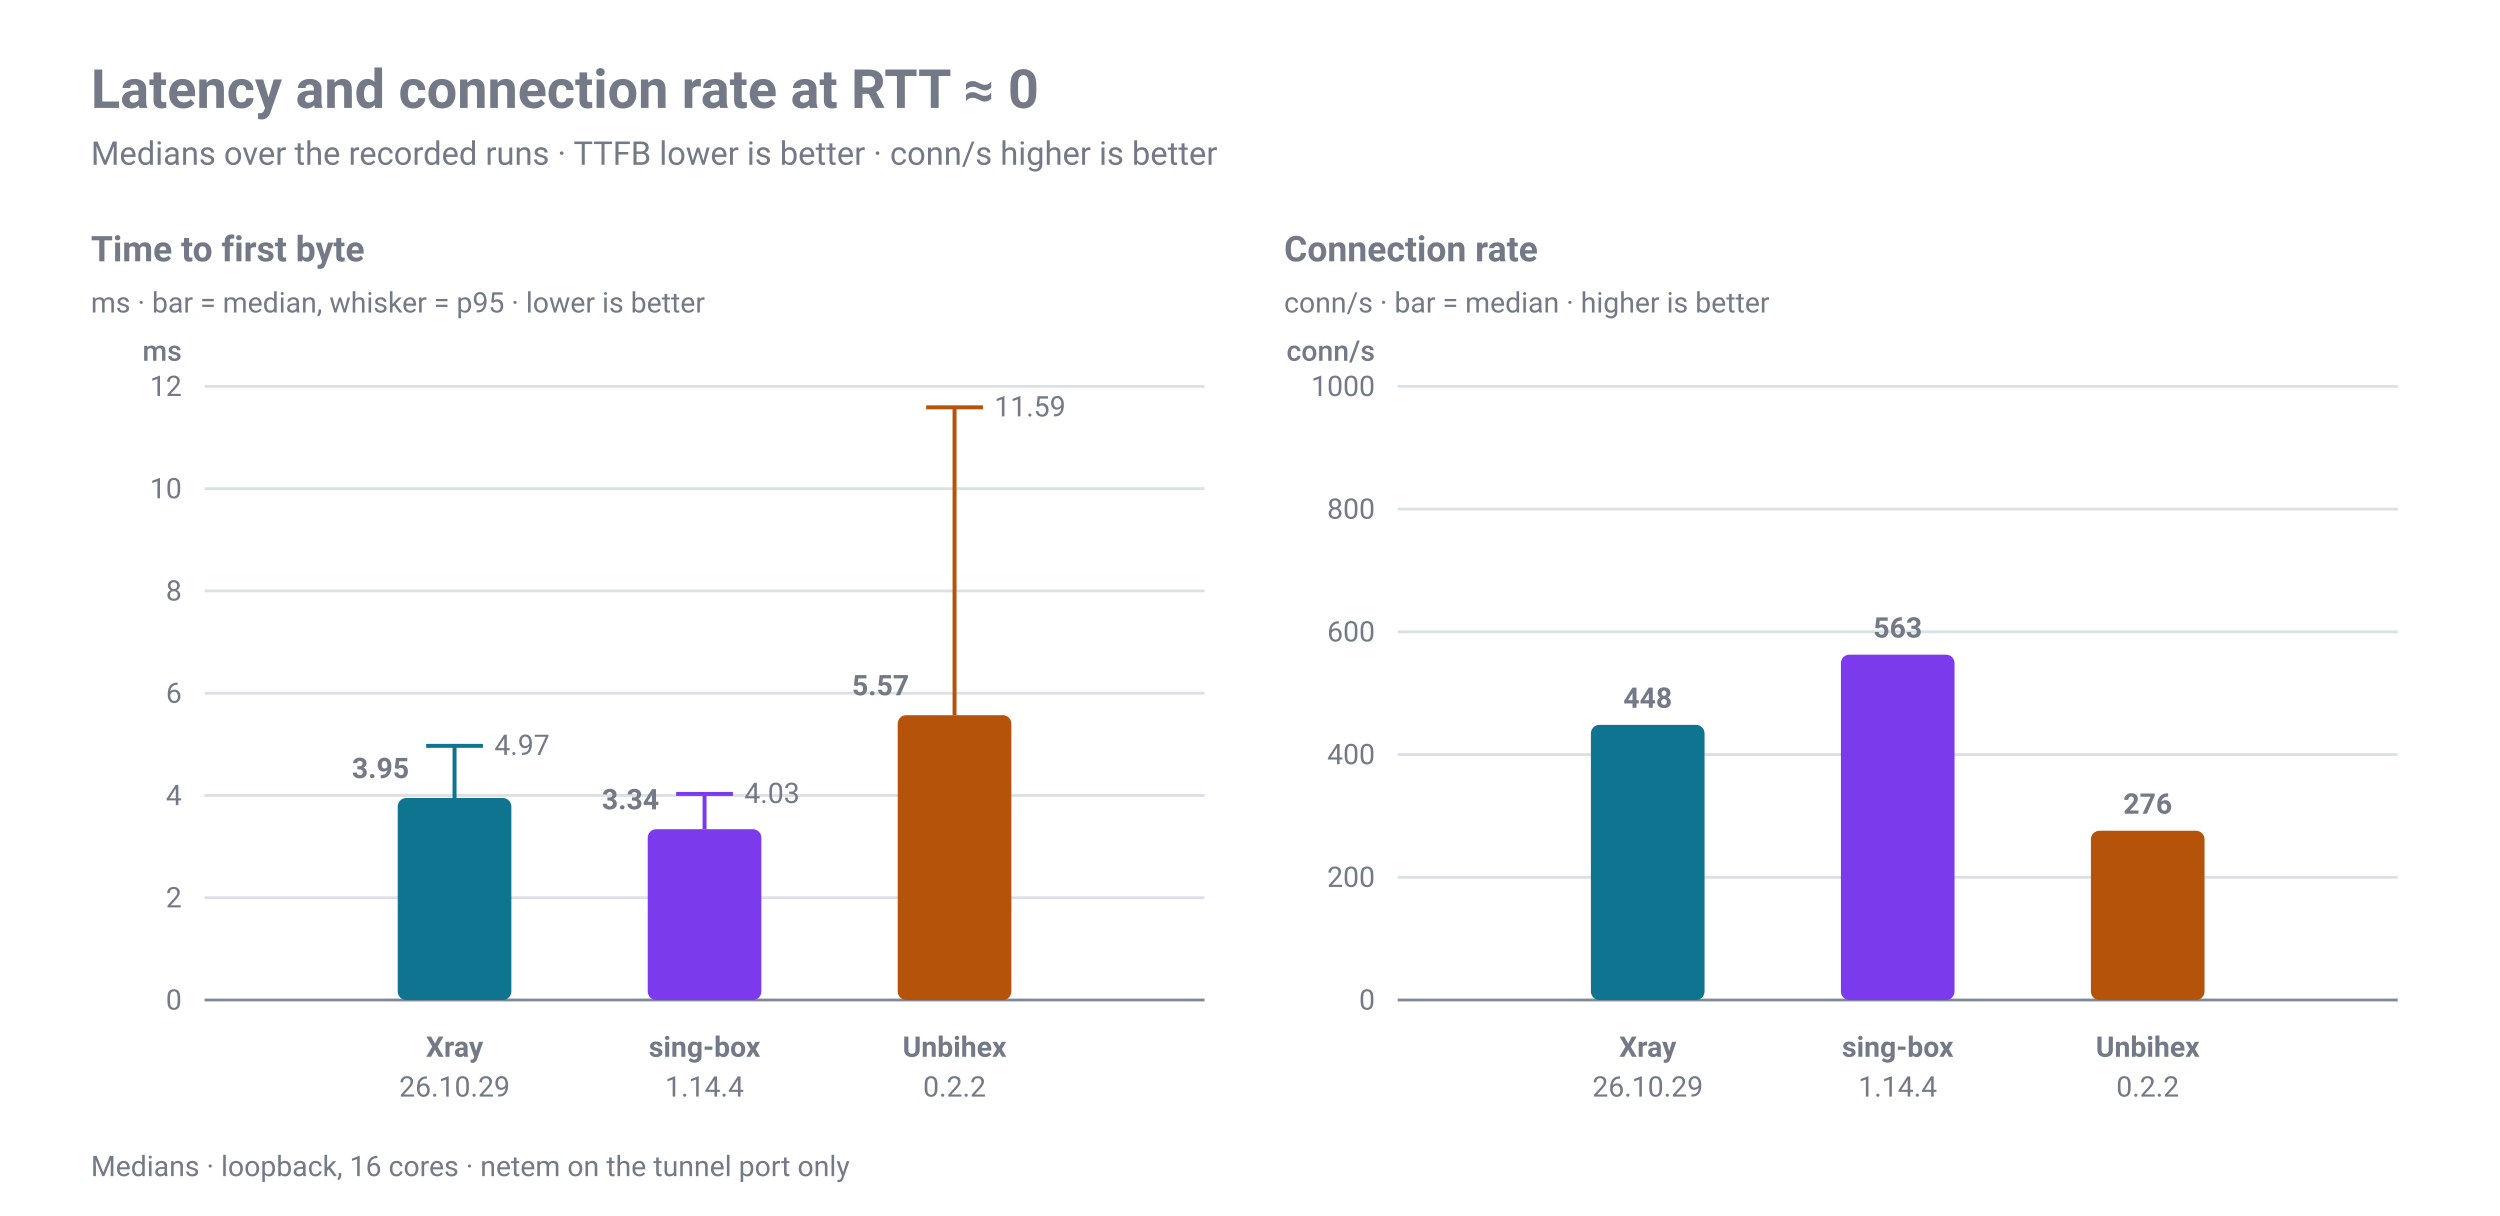
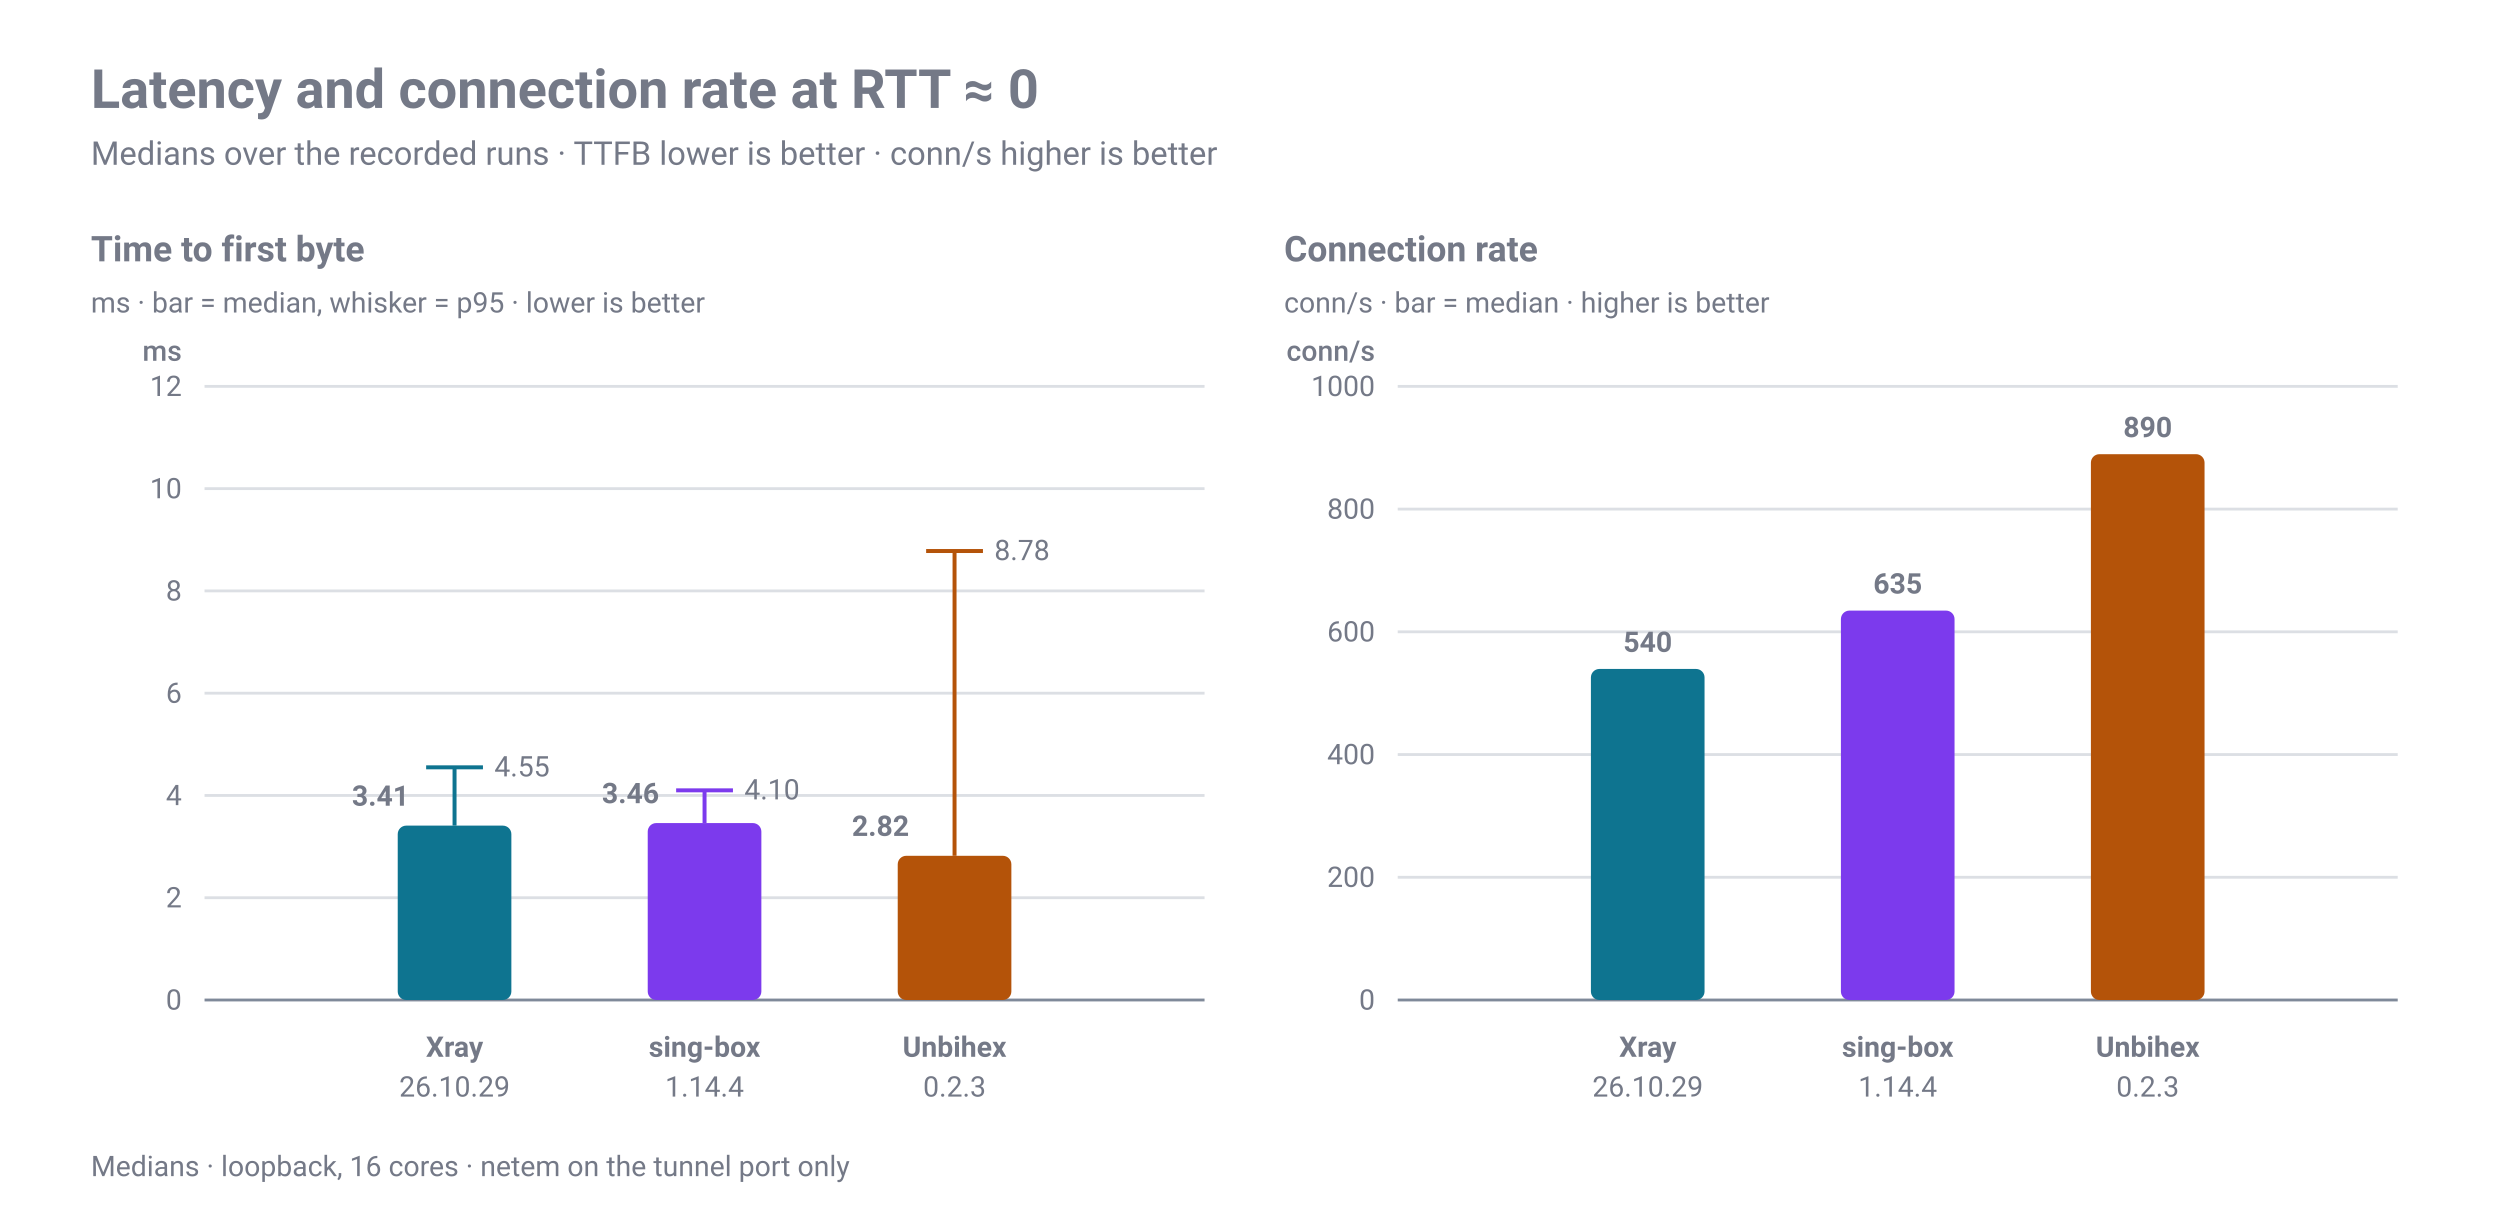
<svg xmlns="http://www.w3.org/2000/svg" viewBox="0 0 880 428" width="100%" role="img" aria-labelledby="chart-title chart-desc" font-family="-apple-system, 'Segoe UI', Roboto, Helvetica, Arial, sans-serif">
  <text x="32" y="38" font-size="19" fill="#747987" font-weight="650">Latency and connection rate at RTT ≈ 0</text>
  <text x="32" y="58" font-size="11.5" fill="#747987">Medians over the recorded runs · TTFB lower is better · conn/s higher is better</text>
  <text x="32" y="92" font-size="12.5" fill="#747987" font-weight="650">Time to first byte</text>
  <text x="32" y="110" font-size="10" fill="#747987">ms · bar = median, whisker = p95 · lower is better</text>
  <text x="64" y="127" font-size="10" fill="#747987" text-anchor="end" font-weight="500">ms</text>
  <line x1="72" y1="352" x2="424" y2="352" stroke="#7f8999" stroke-width="1" />
  <text x="64" y="355.4" font-size="10" fill="#747987" text-anchor="end">0</text>
  <line x1="72" y1="316" x2="424" y2="316" stroke="#8a94a4" stroke-width="1" stroke-opacity="0.3" />
  <text x="64" y="319.4" font-size="10" fill="#747987" text-anchor="end">2</text>
  <line x1="72" y1="280" x2="424" y2="280" stroke="#8a94a4" stroke-width="1" stroke-opacity="0.3" />
  <text x="64" y="283.4" font-size="10" fill="#747987" text-anchor="end">4</text>
  <line x1="72" y1="244" x2="424" y2="244" stroke="#8a94a4" stroke-width="1" stroke-opacity="0.3" />
  <text x="64" y="247.4" font-size="10" fill="#747987" text-anchor="end">6</text>
  <line x1="72" y1="208" x2="424" y2="208" stroke="#8a94a4" stroke-width="1" stroke-opacity="0.3" />
  <text x="64" y="211.4" font-size="10" fill="#747987" text-anchor="end">8</text>
  <line x1="72" y1="172" x2="424" y2="172" stroke="#8a94a4" stroke-width="1" stroke-opacity="0.3" />
  <text x="64" y="175.4" font-size="10" fill="#747987" text-anchor="end">10</text>
  <line x1="72" y1="136" x2="424" y2="136" stroke="#8a94a4" stroke-width="1" stroke-opacity="0.3" />
  <text x="64" y="139.4" font-size="10" fill="#747987" text-anchor="end">12</text>
-   <rect x="140" y="280.9" width="40" height="71.1" rx="3" fill="#0e7490" />
-   <text x="144" y="273.9" font-size="10" fill="#747987" text-anchor="end" font-weight="600">3.95</text>
-   <line x1="160" y1="280.9" x2="160" y2="262.54" stroke="#0e7490" stroke-width="1.4" />
-   <line x1="150" y1="262.54" x2="170" y2="262.54" stroke="#0e7490" stroke-width="1.4" />
-   <text x="174" y="265.74" font-size="10" fill="#747987">4.97</text>
-   <rect x="228" y="291.88" width="40" height="60.12" rx="3" fill="#7c3aed" />
-   <text x="232" y="284.88" font-size="10" fill="#747987" text-anchor="end" font-weight="600">3.34</text>
-   <line x1="248" y1="291.88" x2="248" y2="279.46" stroke="#7c3aed" stroke-width="1.4" />
-   <line x1="238" y1="279.46" x2="258" y2="279.46" stroke="#7c3aed" stroke-width="1.4" />
-   <text x="262" y="282.66" font-size="10" fill="#747987">4.03</text>
-   <rect x="316" y="251.74" width="40" height="100.26" rx="3" fill="#b45309" />
-   <text x="320" y="244.74" font-size="10" fill="#747987" text-anchor="end" font-weight="600">5.57</text>
-   <line x1="336" y1="251.74" x2="336" y2="143.38" stroke="#b45309" stroke-width="1.4" />
-   <line x1="326" y1="143.38" x2="346" y2="143.38" stroke="#b45309" stroke-width="1.4" />
-   <text x="350" y="146.58" font-size="10" fill="#747987">11.59</text>
+   <rect x="140" y="290.62" width="40" height="61.38" rx="3" fill="#0e7490" />
+   <text x="144" y="283.62" font-size="10" fill="#747987" text-anchor="end" font-weight="600">3.41</text>
+   <line x1="160" y1="290.62" x2="160" y2="270.1" stroke="#0e7490" stroke-width="1.4" />
+   <line x1="150" y1="270.1" x2="170" y2="270.1" stroke="#0e7490" stroke-width="1.4" />
+   <text x="174" y="273.3" font-size="10" fill="#747987">4.55</text>
+   <rect x="228" y="289.72" width="40" height="62.28" rx="3" fill="#7c3aed" />
+   <text x="232" y="282.72" font-size="10" fill="#747987" text-anchor="end" font-weight="600">3.46</text>
+   <line x1="248" y1="289.72" x2="248" y2="278.2" stroke="#7c3aed" stroke-width="1.4" />
+   <line x1="238" y1="278.2" x2="258" y2="278.2" stroke="#7c3aed" stroke-width="1.4" />
+   <text x="262" y="281.4" font-size="10" fill="#747987">4.10</text>
+   <rect x="316" y="301.24" width="40" height="50.76" rx="3" fill="#b45309" />
+   <text x="320" y="294.24" font-size="10" fill="#747987" text-anchor="end" font-weight="600">2.82</text>
+   <line x1="336" y1="301.24" x2="336" y2="193.96" stroke="#b45309" stroke-width="1.4" />
+   <line x1="326" y1="193.96" x2="346" y2="193.96" stroke="#b45309" stroke-width="1.4" />
+   <text x="350" y="197.16" font-size="10" fill="#747987">8.78</text>
  <text x="452" y="92" font-size="12.5" fill="#747987" font-weight="650">Connection rate</text>
  <text x="452" y="110" font-size="10" fill="#747987">conn/s · bar = median · higher is better</text>
  <text x="484" y="127" font-size="10" fill="#747987" text-anchor="end" font-weight="500">conn/s</text>
  <line x1="492" y1="352" x2="844" y2="352" stroke="#7f8999" stroke-width="1" />
  <text x="484" y="355.4" font-size="10" fill="#747987" text-anchor="end">0</text>
  <line x1="492" y1="308.8" x2="844" y2="308.8" stroke="#8a94a4" stroke-width="1" stroke-opacity="0.3" />
  <text x="484" y="312.2" font-size="10" fill="#747987" text-anchor="end">200</text>
  <line x1="492" y1="265.6" x2="844" y2="265.6" stroke="#8a94a4" stroke-width="1" stroke-opacity="0.3" />
  <text x="484" y="269" font-size="10" fill="#747987" text-anchor="end">400</text>
  <line x1="492" y1="222.4" x2="844" y2="222.4" stroke="#8a94a4" stroke-width="1" stroke-opacity="0.3" />
  <text x="484" y="225.8" font-size="10" fill="#747987" text-anchor="end">600</text>
  <line x1="492" y1="179.2" x2="844" y2="179.2" stroke="#8a94a4" stroke-width="1" stroke-opacity="0.3" />
  <text x="484" y="182.6" font-size="10" fill="#747987" text-anchor="end">800</text>
  <line x1="492" y1="136" x2="844" y2="136" stroke="#8a94a4" stroke-width="1" stroke-opacity="0.3" />
  <text x="484" y="139.4" font-size="10" fill="#747987" text-anchor="end">1000</text>
-   <rect x="560" y="255.15" width="40" height="96.85" rx="3" fill="#0e7490" />
-   <text x="580" y="249.15" font-size="10" fill="#747987" text-anchor="middle" font-weight="600">448</text>
-   <rect x="648" y="230.44" width="40" height="121.56" rx="3" fill="#7c3aed" />
-   <text x="668" y="224.44" font-size="10" fill="#747987" text-anchor="middle" font-weight="600">563</text>
-   <rect x="736" y="292.43" width="40" height="59.57" rx="3" fill="#b45309" />
-   <text x="756" y="286.43" font-size="10" fill="#747987" text-anchor="middle" font-weight="600">276</text>
+   <rect x="560" y="235.47" width="40" height="116.53" rx="3" fill="#0e7490" />
+   <text x="580" y="229.47" font-size="10" fill="#747987" text-anchor="middle" font-weight="600">540</text>
+   <rect x="648" y="214.93" width="40" height="137.07" rx="3" fill="#7c3aed" />
+   <text x="668" y="208.93" font-size="10" fill="#747987" text-anchor="middle" font-weight="600">635</text>
+   <rect x="736" y="159.87" width="40" height="192.13" rx="3" fill="#b45309" />
+   <text x="756" y="153.87" font-size="10" fill="#747987" text-anchor="middle" font-weight="600">890</text>
  <text x="160" y="372" font-size="10" fill="#747987" text-anchor="middle" font-weight="600">Xray</text>
  <text x="160" y="386" font-size="10" fill="#747987" text-anchor="middle">26.10.29</text>
  <text x="580" y="372" font-size="10" fill="#747987" text-anchor="middle" font-weight="600">Xray</text>
  <text x="580" y="386" font-size="10" fill="#747987" text-anchor="middle">26.10.29</text>
  <text x="248" y="372" font-size="10" fill="#747987" text-anchor="middle" font-weight="600">sing-box</text>
  <text x="248" y="386" font-size="10" fill="#747987" text-anchor="middle">1.14.4</text>
  <text x="668" y="372" font-size="10" fill="#747987" text-anchor="middle" font-weight="600">sing-box</text>
  <text x="668" y="386" font-size="10" fill="#747987" text-anchor="middle">1.14.4</text>
  <text x="336" y="372" font-size="10" fill="#747987" text-anchor="middle" font-weight="600">Unbihex</text>
-   <text x="336" y="386" font-size="10" fill="#747987" text-anchor="middle">0.2.2</text>
+   <text x="336" y="386" font-size="10" fill="#747987" text-anchor="middle">0.2.3</text>
  <text x="756" y="372" font-size="10" fill="#747987" text-anchor="middle" font-weight="600">Unbihex</text>
-   <text x="756" y="386" font-size="10" fill="#747987" text-anchor="middle">0.2.2</text>
+   <text x="756" y="386" font-size="10" fill="#747987" text-anchor="middle">0.2.3</text>
  <text x="32" y="414" font-size="10" fill="#747987">Medians · loopback, 16 cores · netem on the tunnel port only</text>
</svg>
